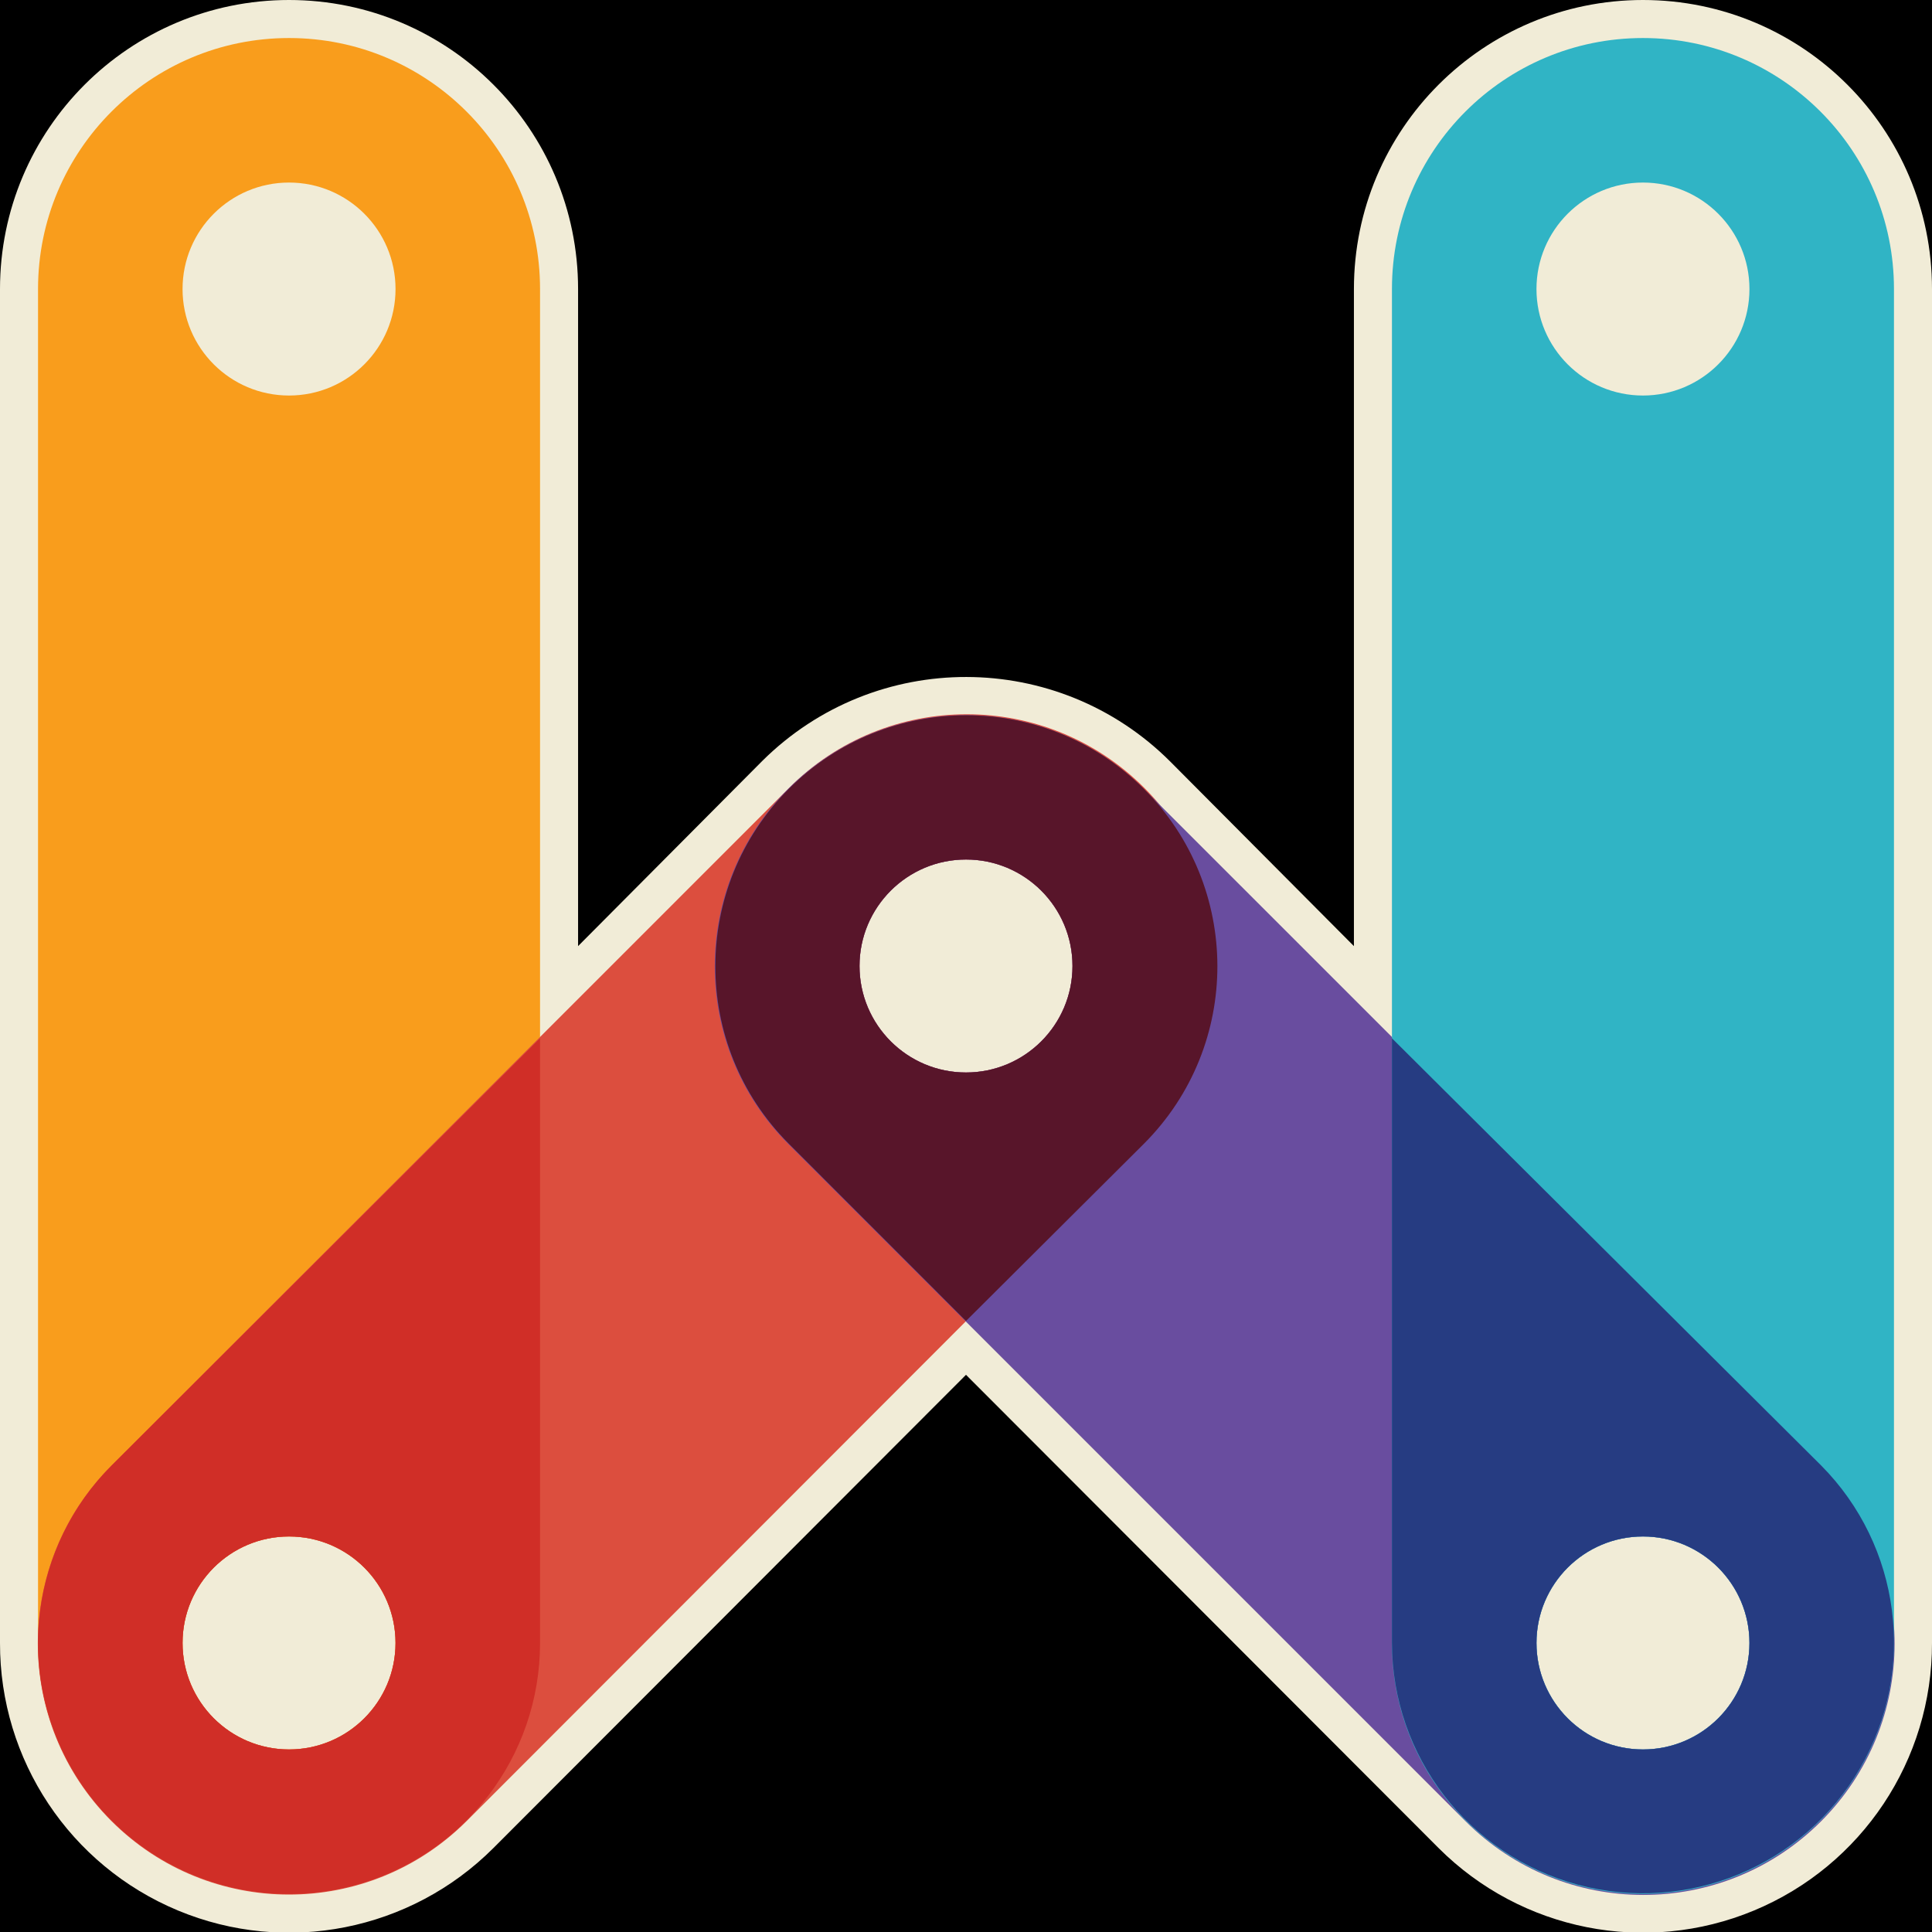
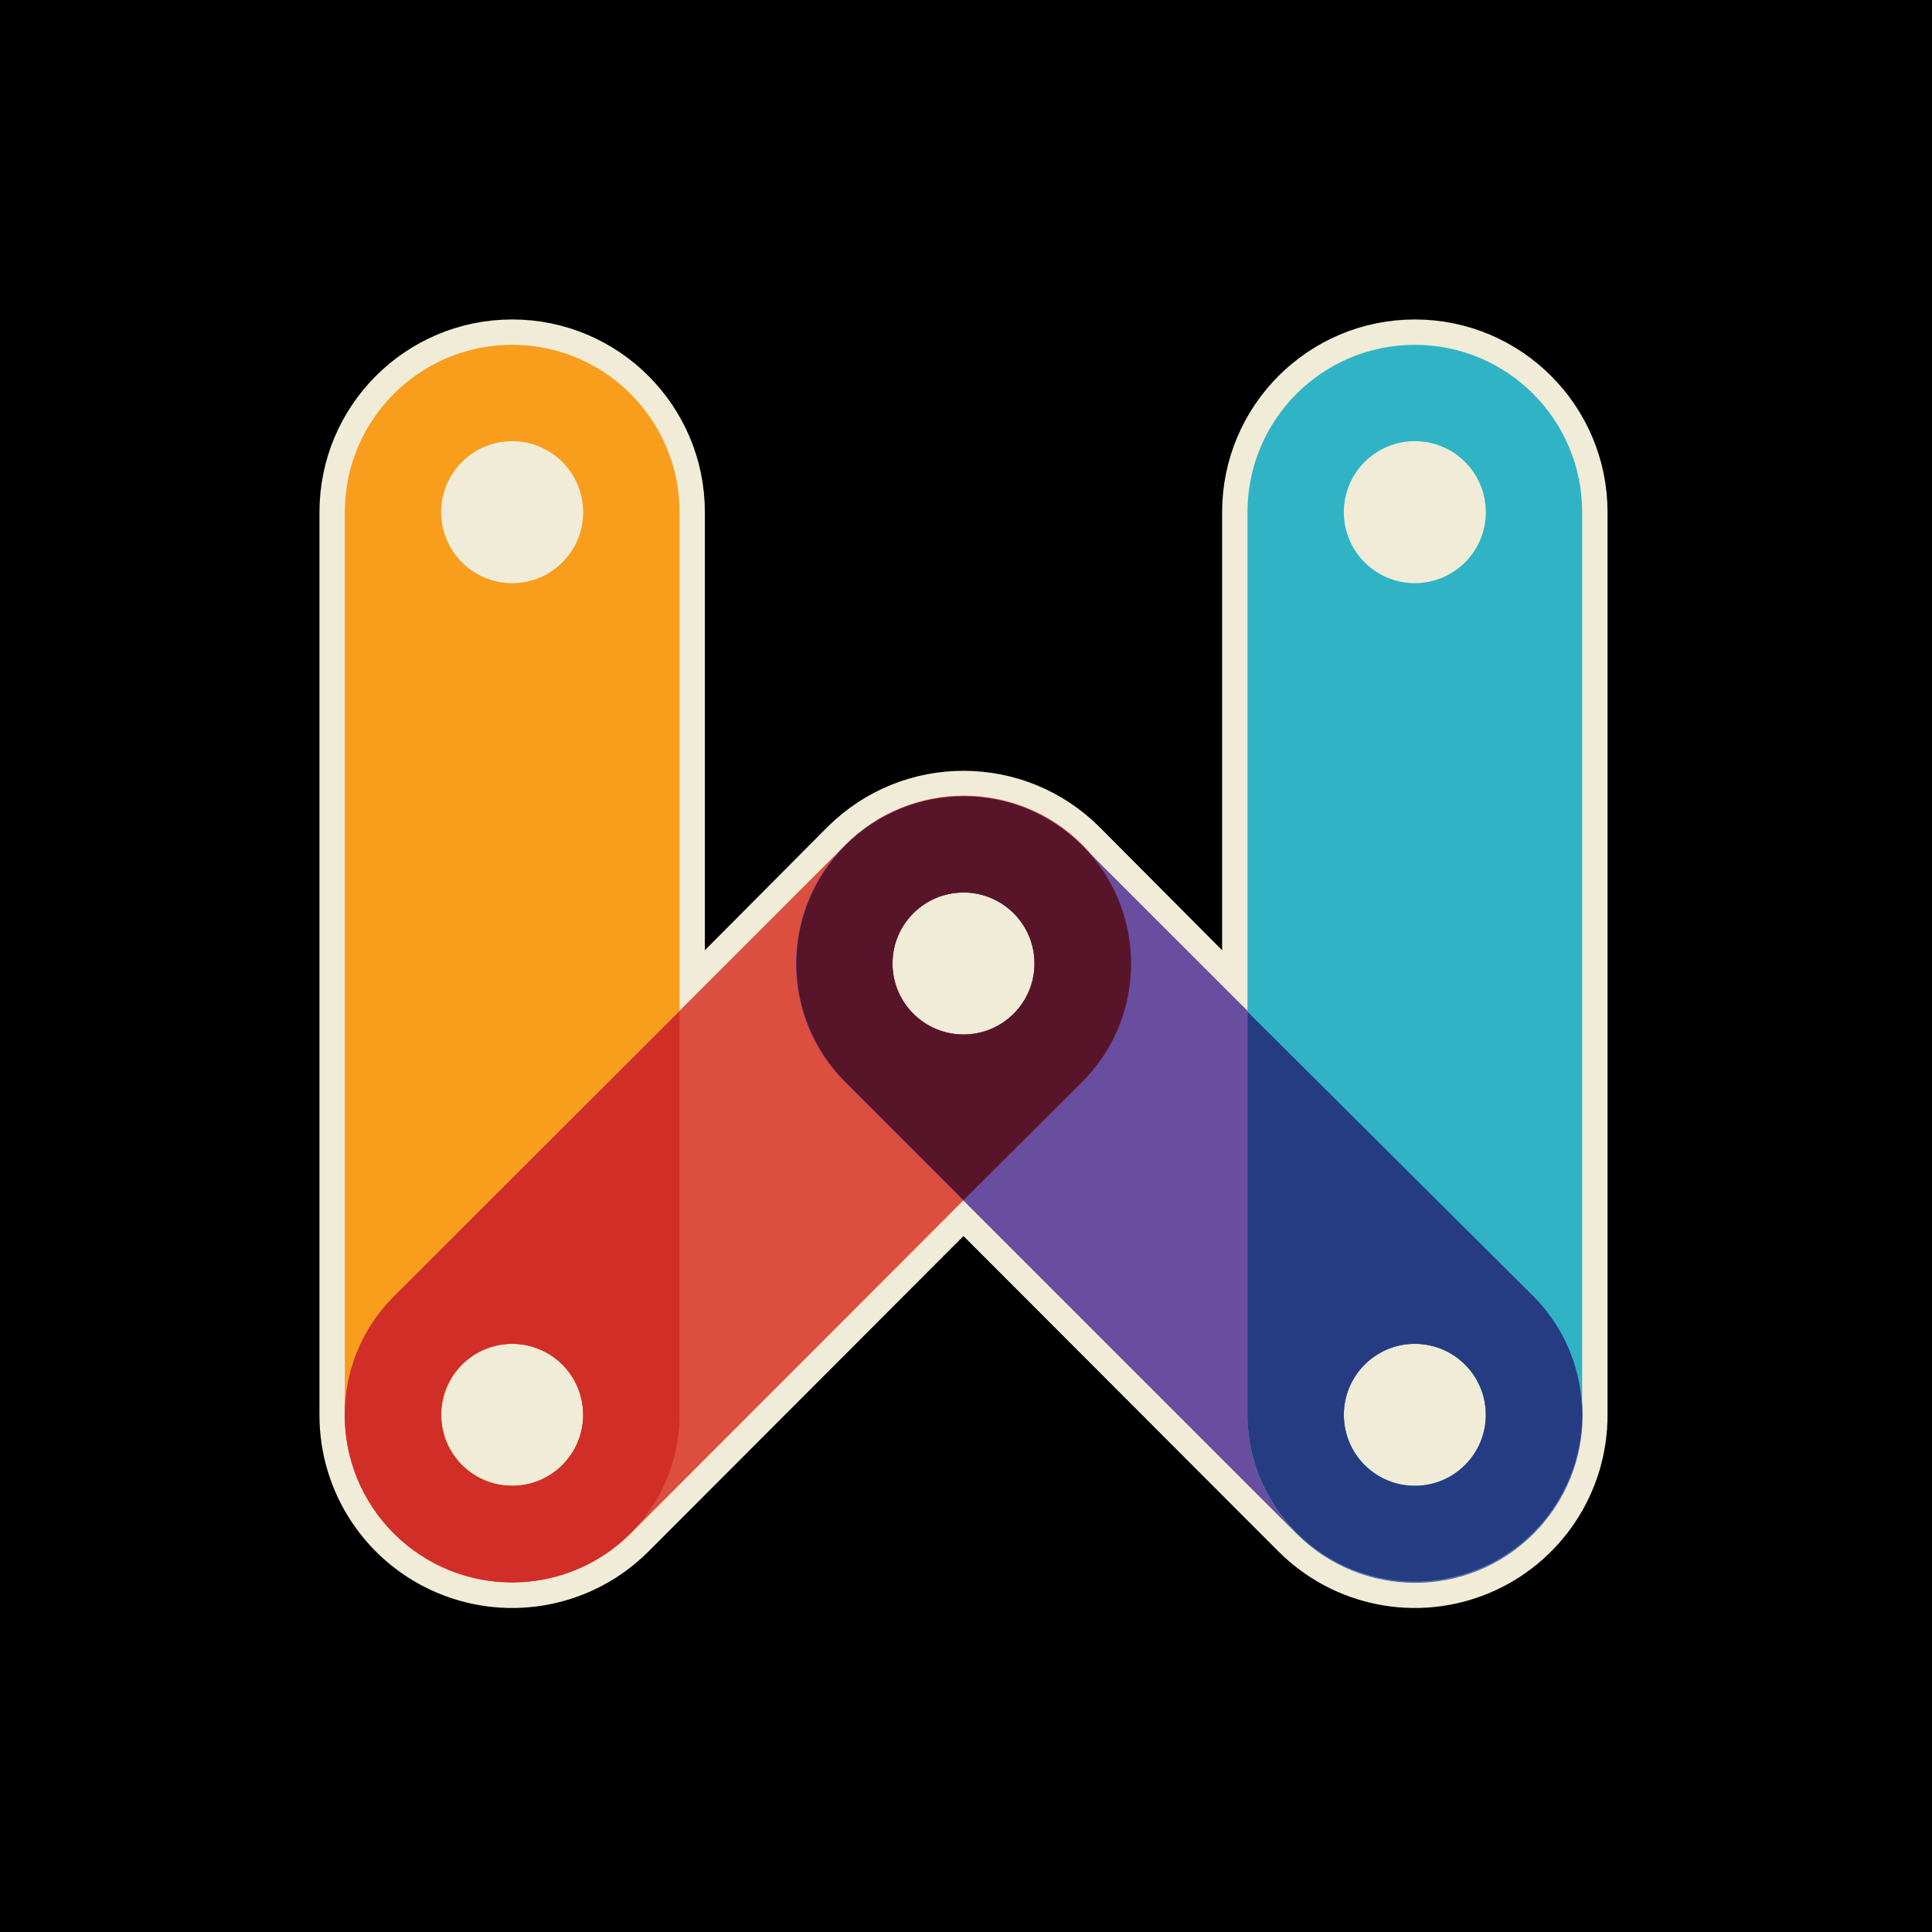
<svg xmlns="http://www.w3.org/2000/svg" width="100%" height="100%" viewBox="0 0 254 254">
  <style type="text/css">
    #strut-1  { fill: #f99d1c; }
    #join-1   { fill: #d02e27; }
    #strut-2  { fill: #dc4e3e; }
    #join-2   { fill: #58152a; }
    #strut-3  { fill: #694d9f; }
    #join-3   { fill: #263c82; }
    #strut-4  { fill: #30b4c5; }
    #outline {
        fill: #f1ecd7;
        stroke: #f1ecd7;
        stroke-width: 10px;
    }
    #background {
        fill: #000;
    }
  </style>
  <rect id="background" x="-500" y="-500" width="2000" height="2000" />
-   <svg id="logo" x="5" y="5" overflow="visible">
+   <svg id="logo" x="5" y="5" overflow="visible" transform="translate(42, 42) scale(.6667)">
    <path id="outline" d="M66,33 V131.5 L98.76,98.57 A33,33 0 0,1 145.33,98.67 L178,131.5 V33 A33,33 0 1,1 244,33 V211 A33,33 45 0,1 187.67,234.43 L122,168.67 L56.33,234.43 A33,33 45 0,1 0,211 V33 A33,33 45 1,1 66,33 Z" />
    <path id="strut-1" d="M66,33 V211 A33,33 0 1,1 0,211 V33 A33,33 45 1,1 66,33 Z M33,19 A14,14 0 1,0 33,47 A14,14 0 1,0 33,19 Z M33,197 A14,14 0 1,0 33,225 A14,14 0 1,0 33,197 Z" />
    <path id="strut-2" d="M9.67,187.67 L98.76,98.57 A33,33 0 1,1 145.43,145.24 L56.33,234.43 A33,33 45 1,1 9.67,187.67 Z M33,197 A14,14 0 1,0 33,225 A14,14 0 1,0 33,197 Z  M122,108 A14,14 0 1,0 122,136 A14,14 0 1,0 122,108 Z" />
    <path id="strut-3" d="M145.33,98.67 L234.43,187.76 A33,33 0 1,1 187.67,234.43 L98.67,145.43 A33,33 45 1,1 145.33,98.67 Z  M122,108 A14,14 0 1,0 122,136 A14,14 0 1,0 122,108 Z  M211,197 A14,14 0 1,0 211,225 A14,14 0 1,0 211,197 Z" />
    <path id="strut-4" d="M178,211 V33 A33,33 0 1,1 244,33 V211 A33,33 45 1,1 178,211 Z M211,19 A14,14 0 1,0 211,47 A14,14 0 1,0 211,19 Z M211,197 A14,14 0 1,0 211,225 A14,14 0 1,0 211,197 Z" />
    <path id="join-1" d="M66,131.5 V211 A33,33 45 1,1 9.67,187.67 Z M33,197 A14,14 0 1,0 33,225 A14,14 0 1,0 33,197 Z " />
    <path id="join-2" d="M122,168.67 L98.67,145.33 A33,33 45 1,1 145.43,145.33 Z M122,108 A14,14 0 1,0 122,136 A14,14 0 1,0 122,108 Z" />
    <path id="join-3" d="M178,131.5 V211 A33,33 45 1,0 234.43,187.67 Z M211,197 A14,14 0 1,1 211,225 A14,14 0 1,1 211,197 Z" />
  </svg>
</svg>
